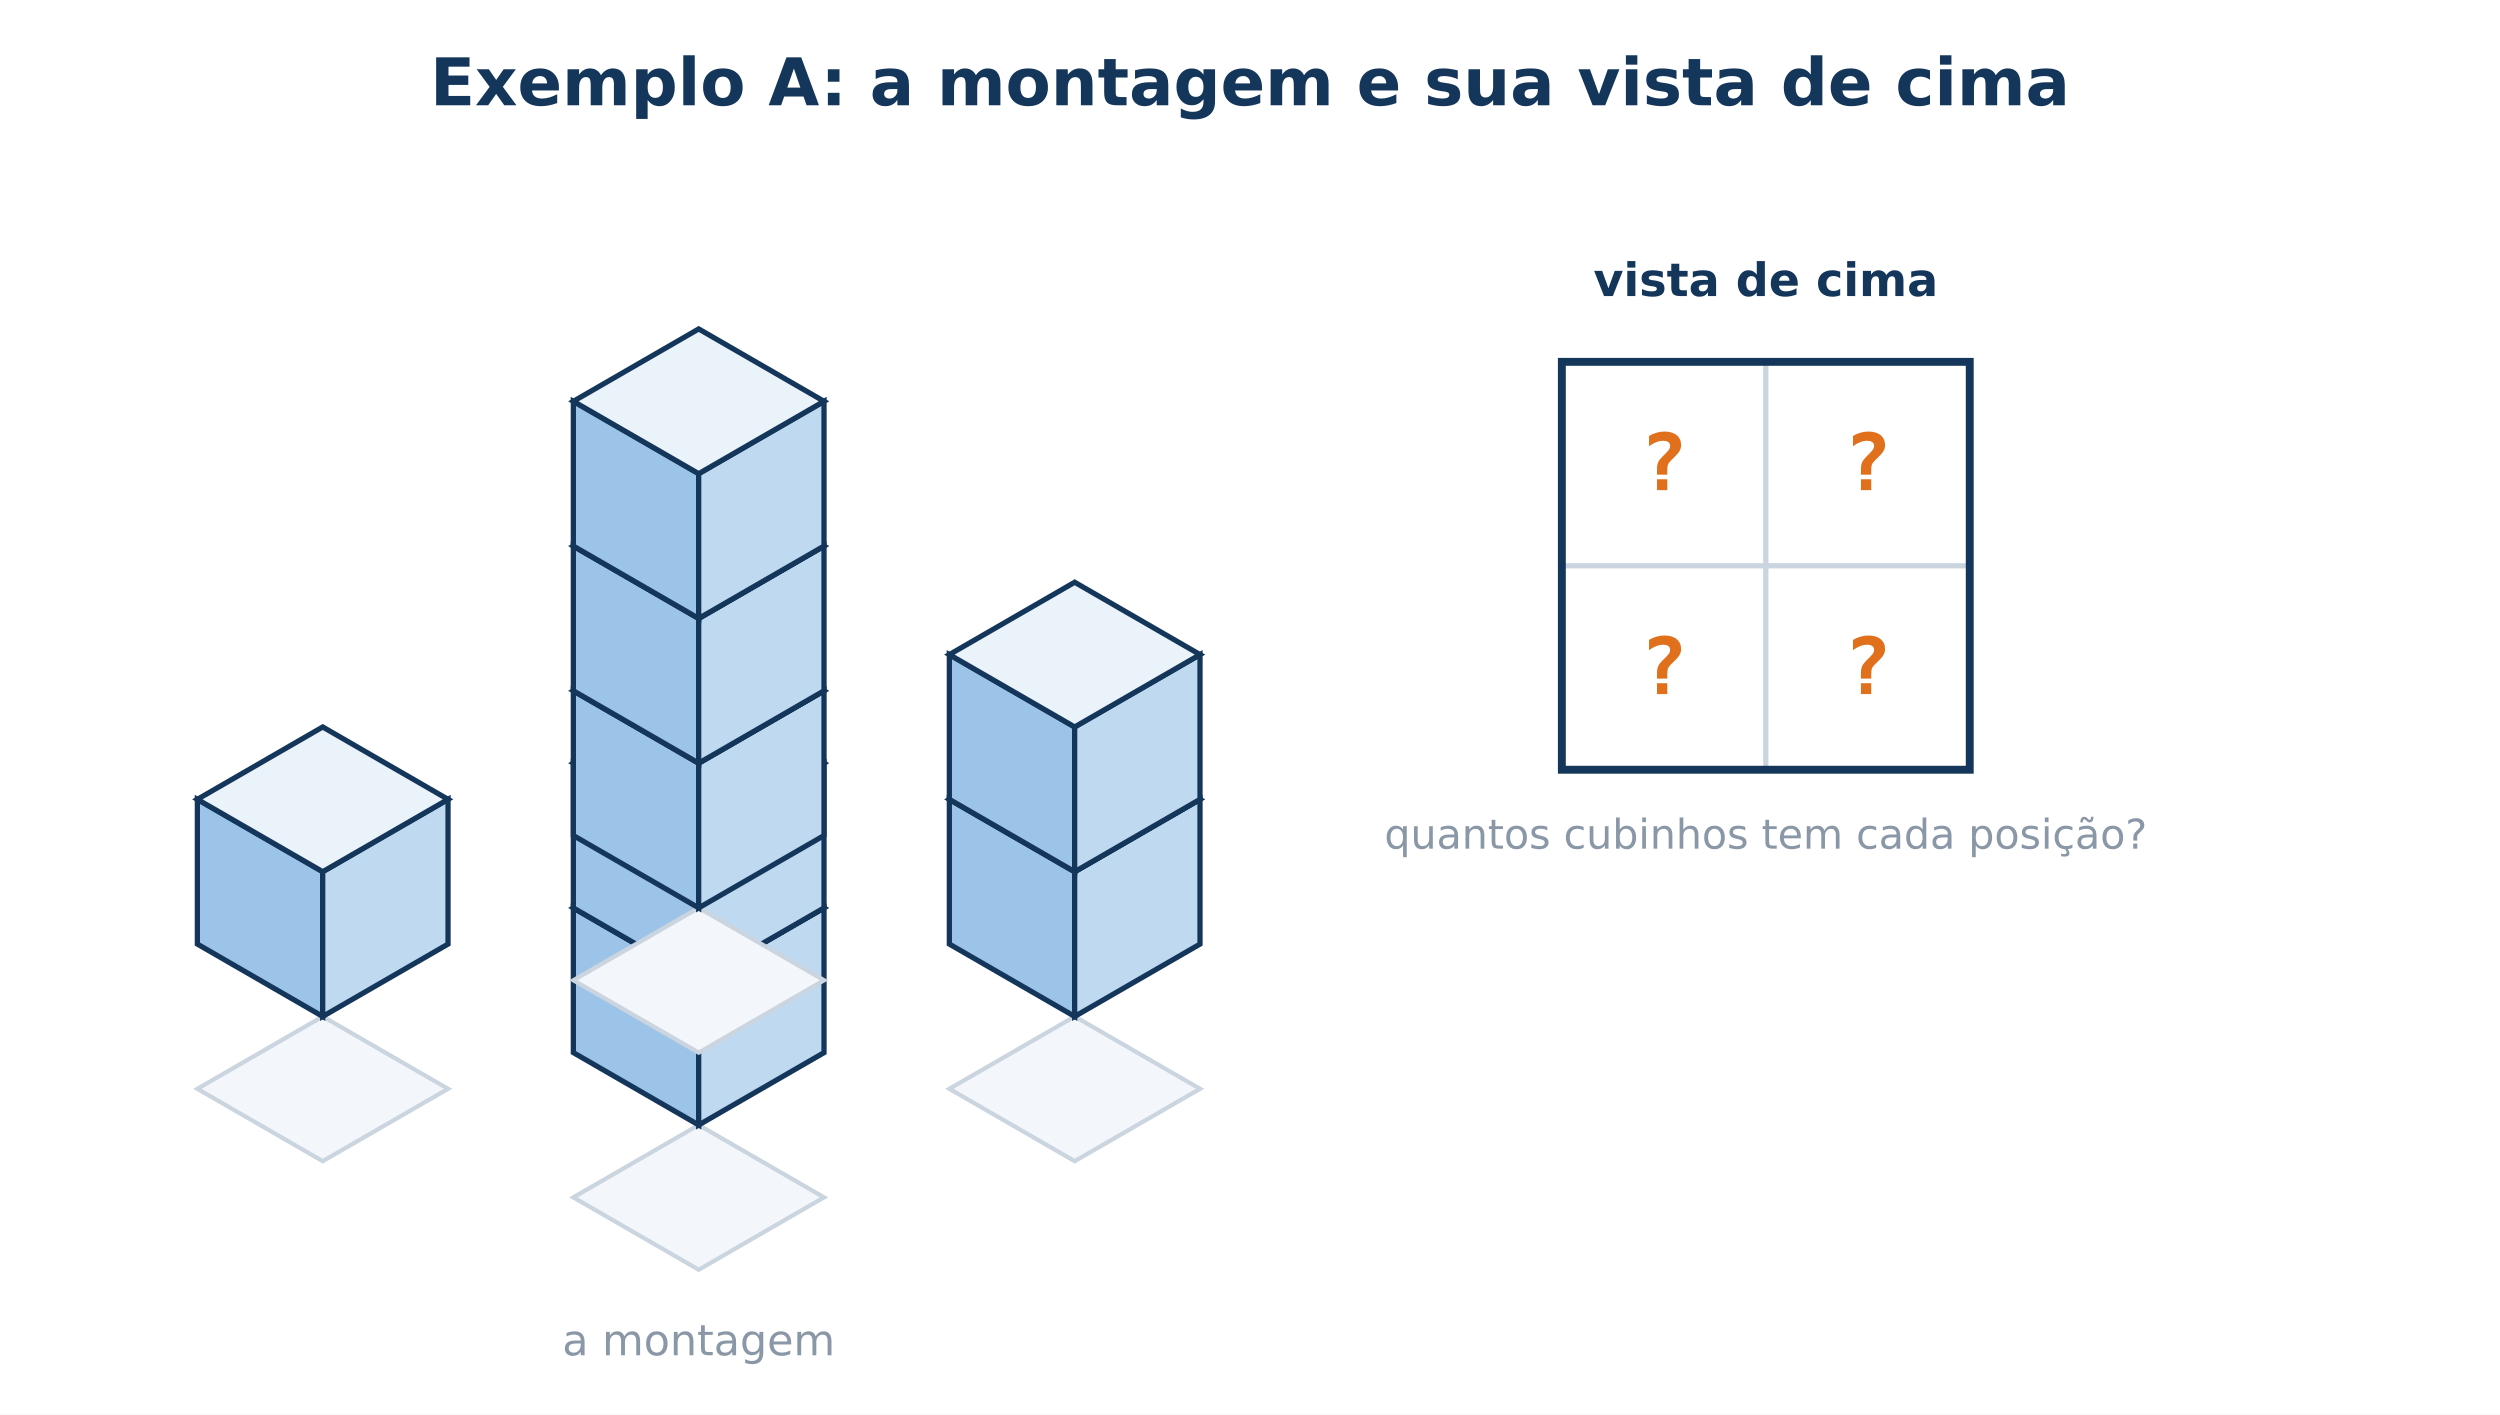
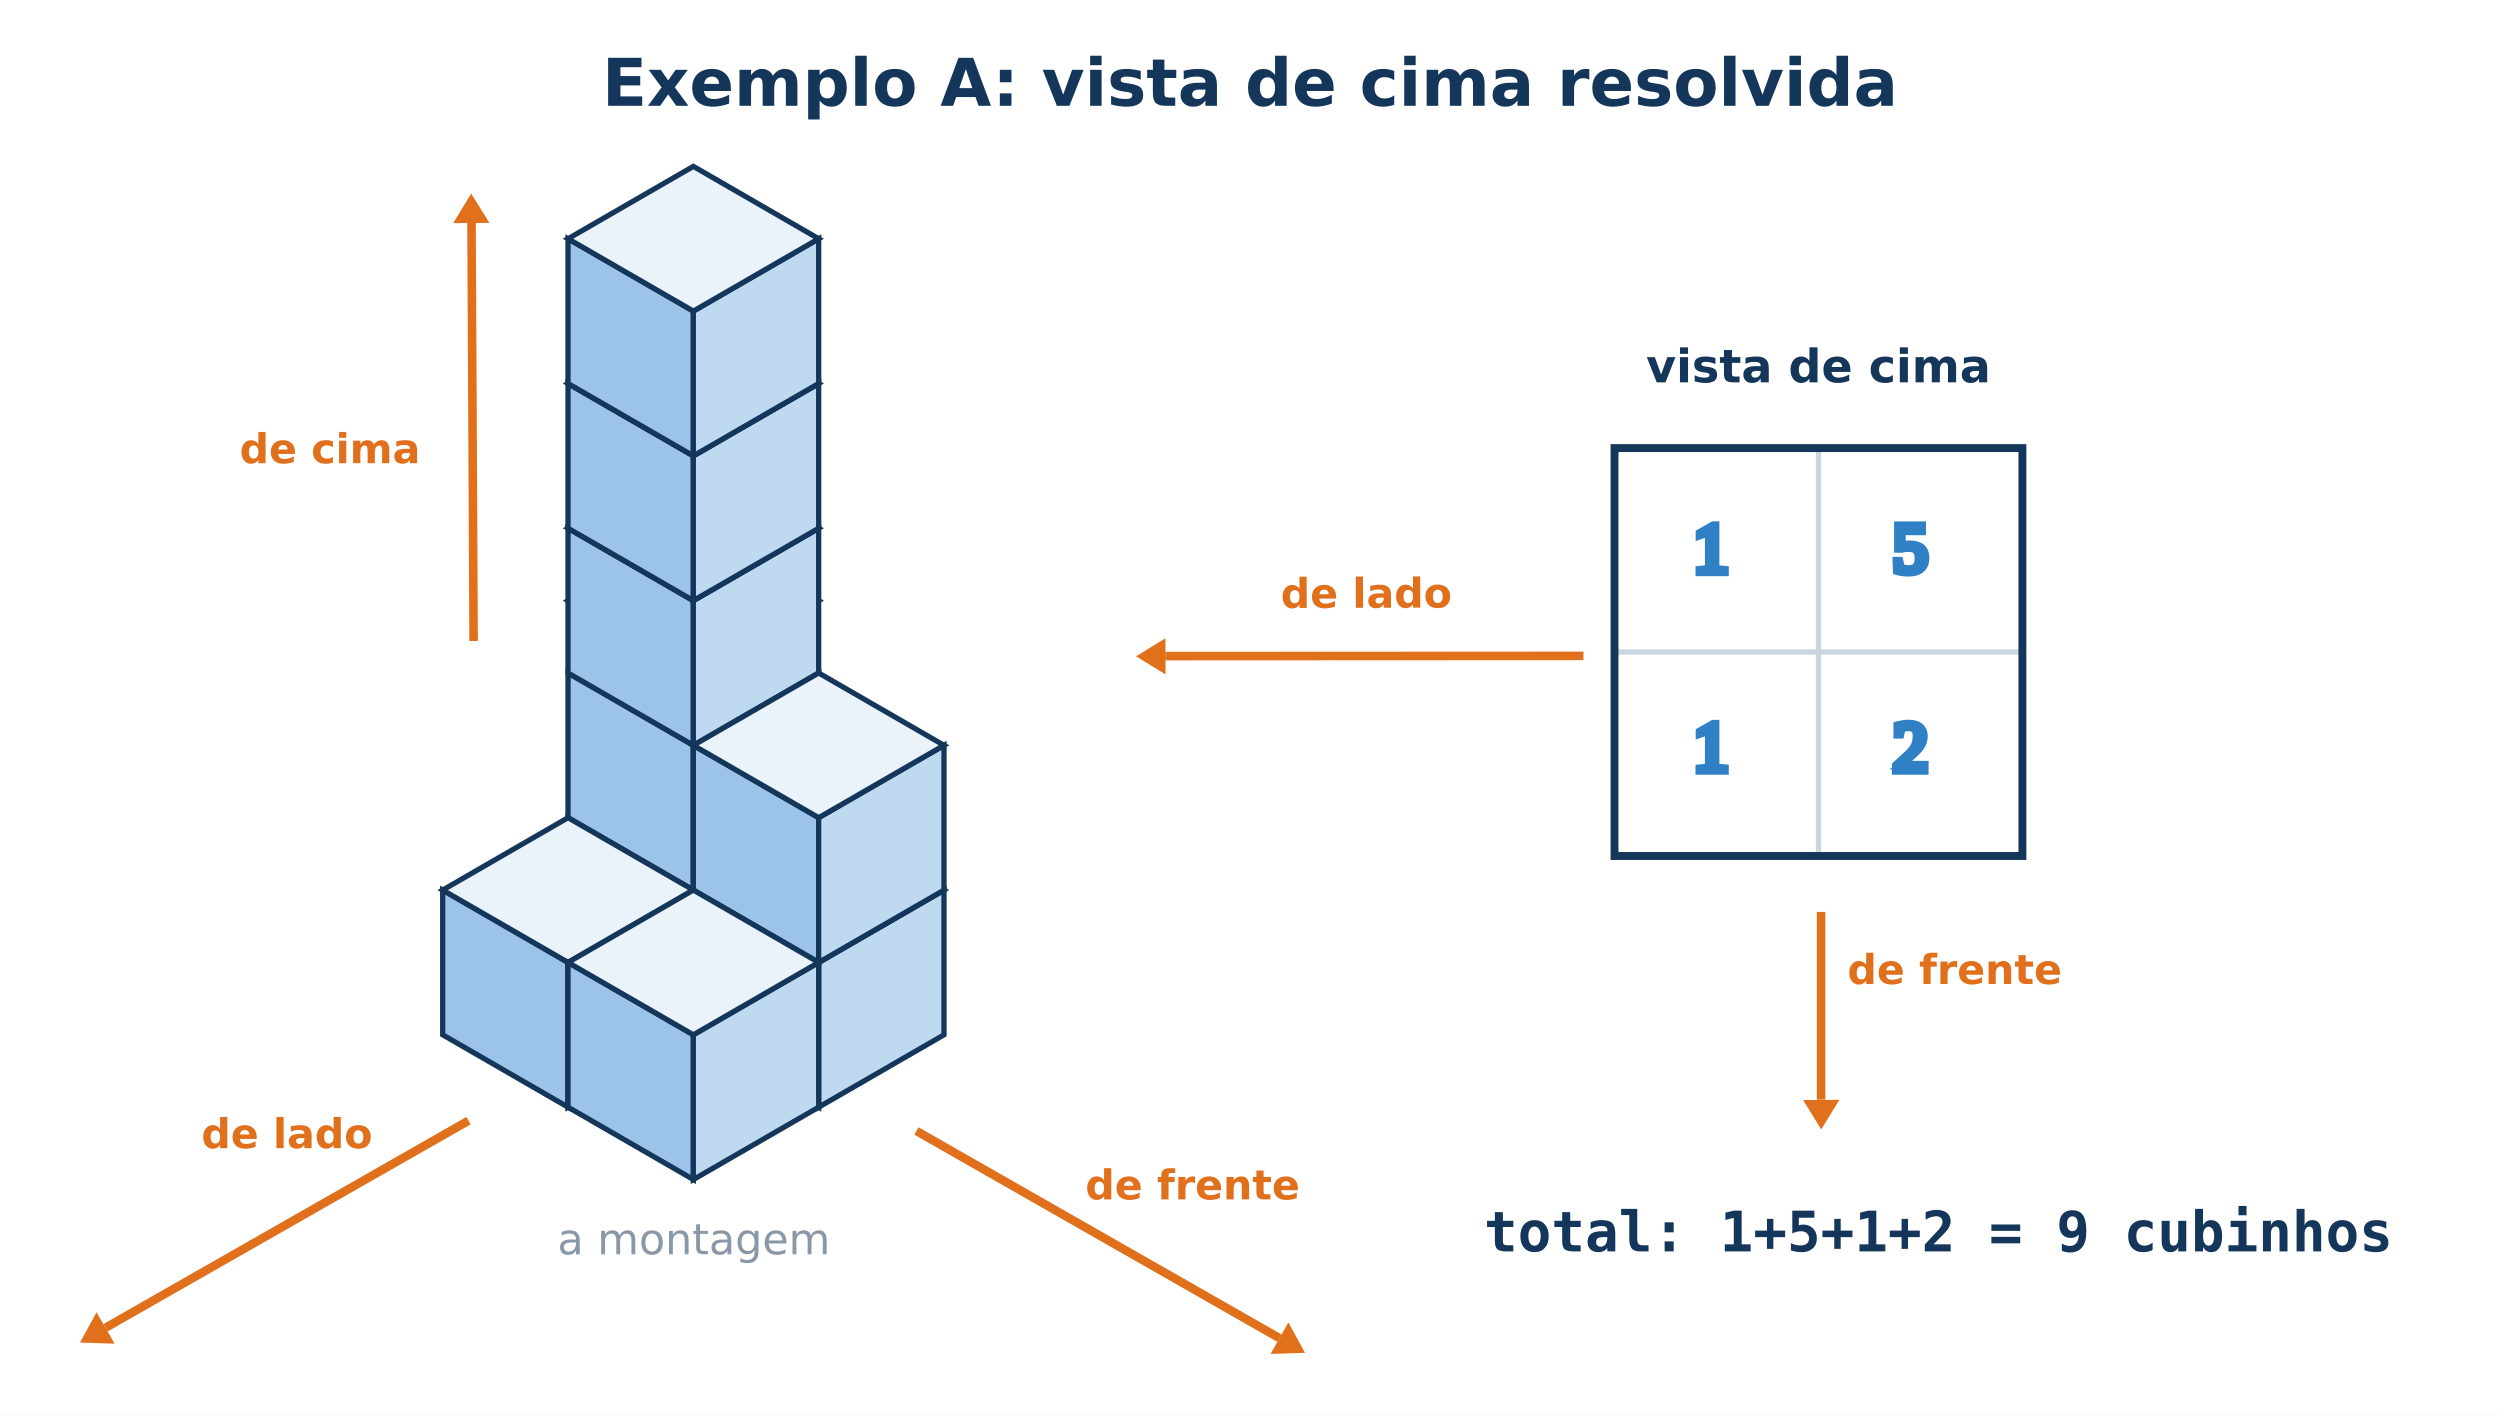
- <svg xmlns="http://www.w3.org/2000/svg" viewBox="0 0 760.0 430.0">
-   <rect width="760.0" height="430.0" fill="white" />
-   <text x="380.0" y="32.0" font-family="DejaVu Sans" font-size="20" font-weight="bold" fill="#14365A" text-anchor="middle">Exemplo A: a montagem e sua vista de cima</text>
-   <polygon points="98.1,309.0 136.2,331.0 98.1,353.0 60.0,331.0" fill="#F3F6FA" stroke="#CBD5DF" stroke-width="1.3" />
-   <polygon points="60.0,243.0 98.1,265.0 98.1,309.0 60.0,287.0" fill="#9CC3E8" stroke="#14365A" stroke-width="1.6" />
-   <polygon points="136.2,243.0 98.1,265.0 98.1,309.0 136.2,287.0" fill="#BFD9F0" stroke="#14365A" stroke-width="1.6" />
-   <polygon points="98.1,221.0 136.2,243.0 98.1,265.0 60.0,243.0" fill="#EAF2FA" stroke="#14365A" stroke-width="1.6" />
-   <polygon points="212.4,342.0 250.5,364.0 212.4,386.0 174.3,364.0" fill="#F3F6FA" stroke="#CBD5DF" stroke-width="1.3" />
-   <polygon points="174.3,276.0 212.4,298.0 212.4,342.0 174.3,320.0" fill="#9CC3E8" stroke="#14365A" stroke-width="1.6" />
-   <polygon points="250.5,276.0 212.4,298.0 212.4,342.0 250.5,320.0" fill="#BFD9F0" stroke="#14365A" stroke-width="1.6" />
-   <polygon points="212.4,254.0 250.5,276.0 212.4,298.0 174.3,276.0" fill="#EAF2FA" stroke="#14365A" stroke-width="1.6" />
-   <polygon points="174.3,232.0 212.4,254.0 212.4,298.0 174.3,276.0" fill="#9CC3E8" stroke="#14365A" stroke-width="1.6" />
-   <polygon points="250.5,232.0 212.4,254.0 212.4,298.0 250.5,276.0" fill="#BFD9F0" stroke="#14365A" stroke-width="1.6" />
-   <polygon points="212.4,210.0 250.5,232.0 212.4,254.0 174.3,232.0" fill="#EAF2FA" stroke="#14365A" stroke-width="1.6" />
-   <polygon points="212.4,276.0 250.5,298.0 212.4,320.0 174.3,298.0" fill="#F3F6FA" stroke="#CBD5DF" stroke-width="1.3" />
-   <polygon points="174.3,210.0 212.4,232.0 212.4,276.0 174.3,254.0" fill="#9CC3E8" stroke="#14365A" stroke-width="1.6" />
-   <polygon points="250.5,210.0 212.4,232.0 212.4,276.0 250.5,254.0" fill="#BFD9F0" stroke="#14365A" stroke-width="1.6" />
-   <polygon points="212.4,188.0 250.5,210.0 212.4,232.0 174.3,210.0" fill="#EAF2FA" stroke="#14365A" stroke-width="1.6" />
-   <polygon points="174.3,166.0 212.4,188.0 212.4,232.0 174.3,210.0" fill="#9CC3E8" stroke="#14365A" stroke-width="1.6" />
-   <polygon points="250.5,166.0 212.4,188.0 212.4,232.0 250.5,210.0" fill="#BFD9F0" stroke="#14365A" stroke-width="1.6" />
-   <polygon points="212.4,144.0 250.5,166.0 212.4,188.0 174.3,166.0" fill="#EAF2FA" stroke="#14365A" stroke-width="1.6" />
-   <polygon points="174.3,122.0 212.4,144.0 212.4,188.0 174.3,166.0" fill="#9CC3E8" stroke="#14365A" stroke-width="1.6" />
-   <polygon points="250.5,122.0 212.4,144.0 212.4,188.0 250.5,166.0" fill="#BFD9F0" stroke="#14365A" stroke-width="1.6" />
-   <polygon points="212.4,100.0 250.5,122.0 212.4,144.0 174.3,122.0" fill="#EAF2FA" stroke="#14365A" stroke-width="1.6" />
-   <polygon points="326.7,309.0 364.8,331.0 326.7,353.0 288.6,331.0" fill="#F3F6FA" stroke="#CBD5DF" stroke-width="1.3" />
-   <polygon points="288.6,243.0 326.7,265.0 326.7,309.0 288.6,287.0" fill="#9CC3E8" stroke="#14365A" stroke-width="1.6" />
-   <polygon points="364.8,243.0 326.7,265.0 326.7,309.0 364.8,287.0" fill="#BFD9F0" stroke="#14365A" stroke-width="1.6" />
-   <polygon points="326.7,221.0 364.8,243.0 326.7,265.0 288.6,243.0" fill="#EAF2FA" stroke="#14365A" stroke-width="1.6" />
-   <polygon points="288.6,199.0 326.7,221.0 326.7,265.0 288.6,243.0" fill="#9CC3E8" stroke="#14365A" stroke-width="1.6" />
-   <polygon points="364.8,199.0 326.7,221.0 326.7,265.0 364.8,243.0" fill="#BFD9F0" stroke="#14365A" stroke-width="1.6" />
-   <polygon points="326.7,177.0 364.8,199.0 326.7,221.0 288.6,199.0" fill="#EAF2FA" stroke="#14365A" stroke-width="1.6" />
-   <text x="212.4" y="412.0" font-family="DejaVu Sans" font-size="13" font-weight="normal" fill="#8A97A6" text-anchor="middle">a montagem</text>
-   <text x="536.8" y="90.0" font-family="DejaVu Sans" font-size="14" font-weight="bold" fill="#14365A" text-anchor="middle">vista de cima</text>
-   <rect x="474.8" y="110.0" width="124.0" height="124.0" rx="0" fill="white" stroke="#CBD5DF" stroke-width="2" />
-   <line x1="536.8" y1="110.0" x2="536.8" y2="234.0" stroke="#CBD5DF" stroke-width="1.6" />
-   <line x1="474.8" y1="172.0" x2="598.8" y2="172.0" stroke="#CBD5DF" stroke-width="1.6" />
-   <rect x="474.8" y="110.0" width="124.0" height="124.0" rx="0" fill="none" stroke="#14365A" stroke-width="2.4" />
-   <text x="505.8" y="149.0" font-family="DejaVu Sans Mono" font-size="24" font-weight="bold" fill="#E0701B" text-anchor="middle">?</text>
-   <text x="505.8" y="211.0" font-family="DejaVu Sans Mono" font-size="24" font-weight="bold" fill="#E0701B" text-anchor="middle">?</text>
-   <text x="567.8" y="149.0" font-family="DejaVu Sans Mono" font-size="24" font-weight="bold" fill="#E0701B" text-anchor="middle">?</text>
-   <text x="567.8" y="211.0" font-family="DejaVu Sans Mono" font-size="24" font-weight="bold" fill="#E0701B" text-anchor="middle">?</text>
-   <text x="536.8" y="258.0" font-family="DejaVu Sans" font-size="12.5" font-weight="normal" fill="#8A97A6" text-anchor="middle">quantos cubinhos tem cada posição?</text>
+ <svg xmlns="http://www.w3.org/2000/svg" viewBox="0 0 760.0 430.0" version="1.1" id="svg34">
+   <defs id="defs34" />
+   <rect width="760.0" height="430.0" fill="white" id="rect1" />
+   <polygon points="454.3,70.8 460.8,79.7 464.8,70 " fill="#e0701b" id="polygon26-1-4-0" transform="rotate(125.9123,439.4595,229.3468)" />
+   <g id="g36" transform="translate(-1.623434,-49.4204)">
+     <polygon points="174.3,276 212.4,298 212.4,342 174.3,320 " fill="#9cc3e8" stroke="#14365a" stroke-width="1.6" id="polygon6" transform="translate(0,22)" />
+     <polygon points="250.5,276 212.4,298 212.4,342 250.5,320 " fill="#bfd9f0" stroke="#14365a" stroke-width="1.6" id="polygon7" transform="translate(0,22)" />
+     <polygon points="174.3,232 212.4,254 212.4,298 174.3,276 " fill="#9cc3e8" stroke="#14365a" stroke-width="1.6" id="polygon9" transform="translate(0,22)" />
+     <polygon points="250.5,232 212.4,254 212.4,298 250.5,276 " fill="#bfd9f0" stroke="#14365a" stroke-width="1.6" id="polygon10" transform="translate(0,22)" />
+     <polygon points="250.5,232 212.4,254 174.3,232 212.4,210 " fill="#eaf2fa" stroke="#14365a" stroke-width="1.6" id="polygon11" />
+     <polygon points="212.4,232 212.4,276 174.3,254 174.3,210 " fill="#9cc3e8" stroke="#14365a" stroke-width="1.6" id="polygon13" />
+     <polygon points="212.4,232 212.4,276 250.5,254 250.5,210 " fill="#bfd9f0" stroke="#14365a" stroke-width="1.6" id="polygon14" />
+     <polygon points="250.5,210 212.4,232 174.3,210 212.4,188 " fill="#eaf2fa" stroke="#14365a" stroke-width="1.6" id="polygon15" />
+     <polygon points="212.4,188 212.4,232 174.3,210 174.3,166 " fill="#9cc3e8" stroke="#14365a" stroke-width="1.6" id="polygon16" />
+     <polygon points="212.4,188 212.4,232 250.5,210 250.5,166 " fill="#bfd9f0" stroke="#14365a" stroke-width="1.6" id="polygon17" />
+     <polygon points="250.5,166 212.4,188 174.3,166 212.4,144 " fill="#eaf2fa" stroke="#14365a" stroke-width="1.6" id="polygon18" />
+     <polygon points="212.4,144 212.4,188 174.3,166 174.3,122 " fill="#9cc3e8" stroke="#14365a" stroke-width="1.6" id="polygon19" />
+     <polygon points="212.4,144 212.4,188 250.5,166 250.5,122 " fill="#bfd9f0" stroke="#14365a" stroke-width="1.6" id="polygon20" />
+     <polygon points="250.5,122 212.4,144 174.3,122 212.4,100 " fill="#eaf2fa" stroke="#14365a" stroke-width="1.6" id="polygon21" />
+   </g>
+   <g id="g34" transform="translate(74.57657,27.5796)">
+     <polygon points="98.1,309 60,287 60,243 98.1,265 " fill="#9cc3e8" stroke="#14365a" stroke-width="1.6" id="polygon2" />
+     <polygon points="98.1,309 136.2,287 136.2,243 98.1,265 " fill="#bfd9f0" stroke="#14365a" stroke-width="1.6" id="polygon3" />
+     <polygon points="98.1,265 60,243 98.1,221 136.2,243 " fill="#eaf2fa" stroke="#14365a" stroke-width="1.6" id="polygon4" />
+   </g>
+   <g id="g35" transform="translate(-77.82343,27.5796)">
+     <polygon points="288.6,287 288.6,243 326.7,265 326.7,309 " fill="#9cc3e8" stroke="#14365a" stroke-width="1.6" id="polygon23" />
+     <polygon points="364.8,287 364.8,243 326.7,265 326.7,309 " fill="#bfd9f0" stroke="#14365a" stroke-width="1.6" id="polygon24" />
+     <polygon points="288.6,243 326.7,221 364.8,243 326.7,265 " fill="#eaf2fa" stroke="#14365a" stroke-width="1.6" id="polygon25" />
+     <polygon points="288.6,243 288.6,199 326.7,221 326.7,265 " fill="#9cc3e8" stroke="#14365a" stroke-width="1.6" id="polygon26" />
+     <polygon points="364.8,243 364.8,199 326.7,221 326.7,265 " fill="#bfd9f0" stroke="#14365a" stroke-width="1.6" id="polygon27" />
+     <polygon points="288.6,199 326.7,177 364.8,199 326.7,221 " fill="#eaf2fa" stroke="#14365a" stroke-width="1.6" id="polygon28" />
+   </g>
+   <g id="g34-3" transform="translate(112.6766,49.5796)">
+     <polygon points="98.1,309 60,287 60,243 98.1,265 " fill="#9cc3e8" stroke="#14365a" stroke-width="1.6" id="polygon2-6" />
+     <polygon points="98.1,309 136.2,287 136.2,243 98.1,265 " fill="#bfd9f0" stroke="#14365a" stroke-width="1.6" id="polygon3-7" />
+     <polygon points="98.1,265 60,243 98.1,221 136.2,243 " fill="#eaf2fa" stroke="#14365a" stroke-width="1.6" id="polygon4-5" />
+   </g>
+   <text x="210.938" y="381.293" font-family="'DejaVu Sans'" font-size="13px" font-weight="normal" fill="#8a97a6" text-anchor="middle" id="text28">a montagem</text>
+   <g id="g38" transform="translate(65.11222,-10.43406)">
+     <text x="487.7" y="126.656" font-family="'DejaVu Sans'" font-size="14px" font-weight="bold" fill="#14365a" text-anchor="middle" id="text29">vista de cima</text>
+     <rect x="425.7" y="146.656" width="124" height="124" rx="0" fill="#ffffff" stroke="#cbd5df" stroke-width="2" id="rect29" />
+     <line x1="487.7" y1="146.656" x2="487.7" y2="270.656" stroke="#cbd5df" stroke-width="1.6" id="line29" />
+     <line x1="425.7" y1="208.656" x2="549.7" y2="208.656" stroke="#cbd5df" stroke-width="1.6" id="line30" />
+     <rect x="425.7" y="146.656" width="124" height="124" rx="0" fill="none" stroke="#14365a" stroke-width="2.4" id="rect30" />
+     <text xml:space="preserve" style="font-size:21.333px;text-align:start;writing-mode:lr-tb;direction:ltr;text-anchor:start;fill:#e6f0fa;stroke:#2f80c4;stroke-width:2.6;stroke-dasharray:none" x="449.75" y="184.308" id="text38">
+       <tspan id="tspan38" x="449.75" y="184.308">1</tspan>
+     </text>
+     <text xml:space="preserve" style="font-size:21.333px;text-align:start;writing-mode:lr-tb;direction:ltr;text-anchor:start;fill:#e6f0fa;stroke:#2f80c4;stroke-width:2.6;stroke-dasharray:none" x="510.293" y="184.201" id="text39">
+       <tspan id="tspan39" x="510.293" y="184.201">5</tspan>
+     </text>
+     <text xml:space="preserve" style="font-size:21.333px;text-align:start;writing-mode:lr-tb;direction:ltr;text-anchor:start;fill:#e6f0fa;stroke:#2f80c4;stroke-width:2.6;stroke-dasharray:none" x="449.75" y="244.651" id="text41">
+       <tspan id="tspan40" x="449.75" y="244.651">1</tspan>
+     </text>
+     <text xml:space="preserve" style="font-size:21.333px;text-align:start;writing-mode:lr-tb;direction:ltr;text-anchor:start;fill:#e6f0fa;stroke:#2f80c4;stroke-width:2.6;stroke-dasharray:none" x="510.4" y="244.651" id="text42">
+       <tspan id="tspan41" x="510.4" y="244.651">2</tspan>
+     </text>
+   </g>
+   <g id="g42">
+     <line x1="278.593" y1="343.814" x2="388.957" y2="406.805" stroke="#e0701b" stroke-width="2.6" id="line25-3-9" />
+     <polygon points="460.8,79.7 464.8,70 454.3,70.8 " fill="#e0701b" id="polygon26-1-4" transform="rotate(65.72012,166.6084,187.9317)" />
+     <text x="362.547" y="364.625" font-family="'DejaVu Sans'" font-size="12.5px" font-weight="bold" fill="#e0701b" text-anchor="middle" id="text26">de frente</text>
+   </g>
+   <line x1="553.61" y1="277.23" x2="553.613" y2="334.309" stroke="#e0701b" stroke-width="1.743" id="line25-3-9-1" style="stroke-width:2.6;stroke-dasharray:none" />
+   <text x="594.225" y="299.142" font-family="'DejaVu Sans'" font-size="12.5px" font-weight="bold" fill="#e0701b" text-anchor="middle" id="text26-7">de frente</text>
+   <g id="g44">
+     <line x1="142.425" y1="340.677" x2="32.054" y2="403.653" stroke="#e0701b" stroke-width="2.6" id="line25-3" />
+     <polygon points="464.8,70 454.3,70.8 460.8,79.7 " fill="#e0701b" id="polygon26-1" transform="rotate(-173.7043,253.8558,251.1782)" />
+     <text x="87.227" y="349.045" font-family="'DejaVu Sans'" font-size="12.5px" font-weight="bold" fill="#e0701b" text-anchor="middle" id="text33-5">de lado</text>
+   </g>
+   <g id="g43">
+     <line x1="481.381" y1="199.388" x2="354.306" y2="199.456" stroke="#e0701b" stroke-width="2.6" id="line25-3-6" />
+     <polygon points="464.8,70 454.3,70.8 460.8,79.7 " fill="#e0701b" id="polygon26-1-2" transform="rotate(-144.0264,426.1076,154.1459)" />
+     <text x="414.93" y="185.754" font-family="'DejaVu Sans'" font-size="12.5px" font-weight="bold" fill="#e0701b" text-anchor="middle" id="text33-5-9" transform="rotate(-0.1374239)">de lado</text>
+   </g>
+   <g id="g45">
+     <g id="g37" transform="translate(-271.8998,-48.15554)">
+       <line x1="415.873" y1="243.013" x2="415.243" y2="115.94" stroke="#e0701b" stroke-width="2.6" id="line25-3-9-7" />
+       <polygon points="454.3,70.8 460.8,79.7 464.8,70 " fill="#e0701b" id="polygon26-1-4-8" transform="rotate(-54.27988,476.0619,136.9353)" />
+     </g>
+     <text x="100.312" y="140.818" font-family="'DejaVu Sans'" font-size="12.5px" font-weight="bold" fill="#e0701b" text-anchor="middle" id="text40">de cima</text>
+   </g>
+   <text x="380" y="32.156" font-family="'DejaVu Sans'" font-size="20px" font-weight="bold" fill="#14365a" text-anchor="middle" id="text1-9">Exemplo A: vista de cima resolvida</text>
+   <text x="589.296" y="380.426" font-family="'DejaVu Sans Mono'" font-size="16.997px" font-weight="bold" fill="#14365a" text-anchor="middle" id="text35" style="stroke-width:1.308">total: 1+5+1+2 = 9 cubinhos</text>
</svg>
